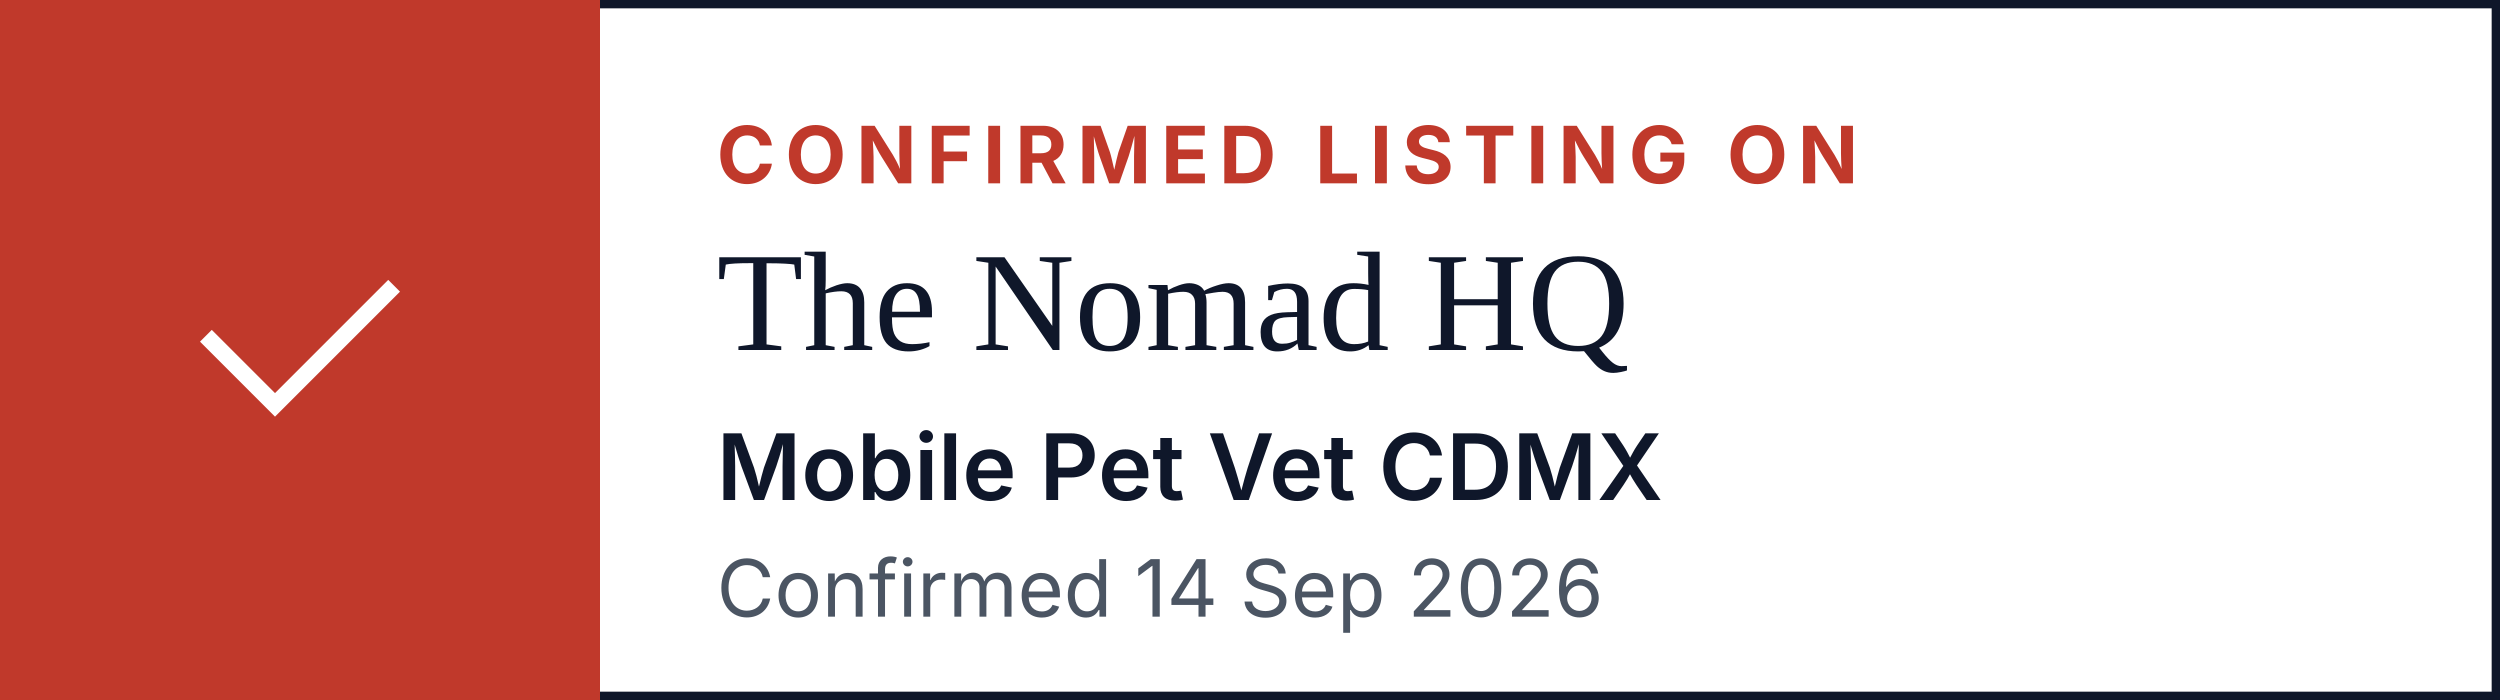
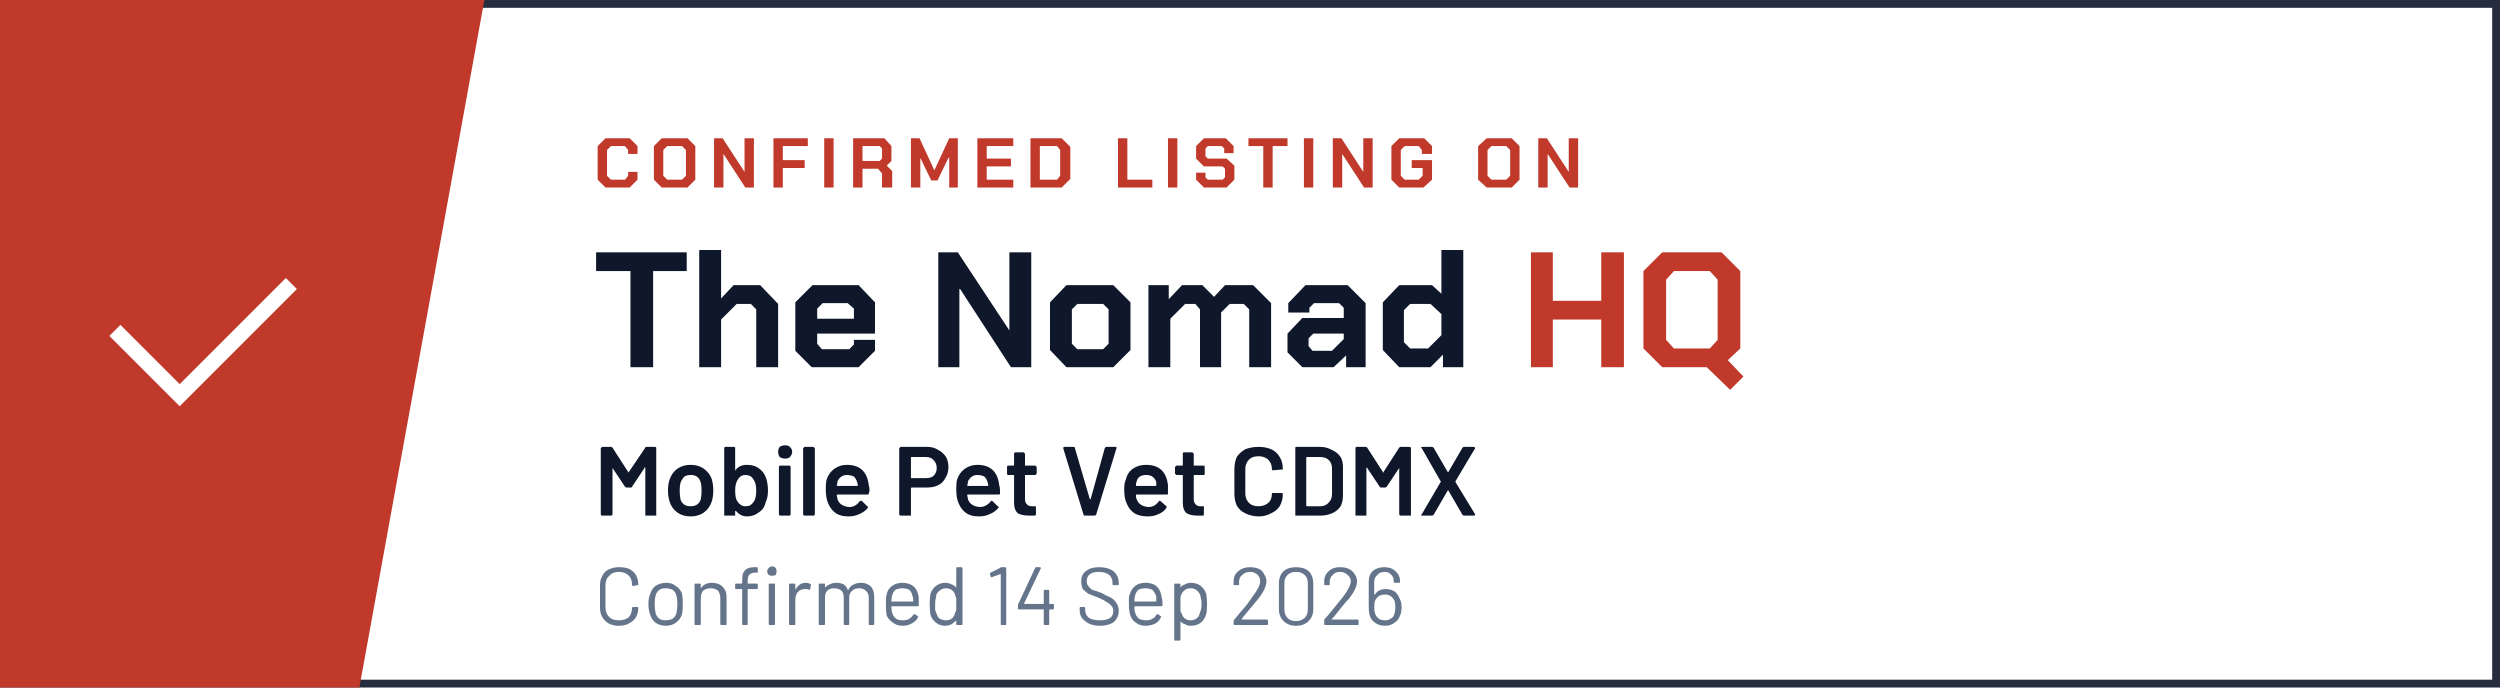
- <svg xmlns="http://www.w3.org/2000/svg" width="300" height="84" viewBox="0 0 300 84" role="img" aria-label="Confirmed listing on The Nomad HQ: Mobile Pet Vet CDMX, 14 Sep 2026">
-   <rect width="300" height="84" fill="#ffffff" />
-   <rect x="0.5" y="0.5" width="299" height="83" fill="none" stroke="#0f172a" />
-   <rect width="72" height="84" fill="#c0392b" />
-   <g transform="translate(20 26)" fill="#ffffff">
+ <svg xmlns="http://www.w3.org/2000/svg" width="320" height="88" viewBox="0 0 320 88" role="img" aria-label="Confirmed listing on The Nomad HQ: Mobile Pet Vet CDMX, 14 Sep 2026">
+   <rect width="320" height="88" fill="#ffffff" />
+   <rect x=".5" y=".5" width="319" height="87" fill="none" stroke="#0f172a" stroke-opacity=".9" />
+   <polygon points="0,0 62,0 46,88 0,88" fill="#c0392b" />
+   <g transform="translate(10 28)" fill="#ffffff">
    <path d="M13 24 4 15 5.414 13.586 13 21.171 26.586 7.586 28 9 13 24z" />
  </g>
-   <text x="86" y="22" font-family="Inter, Helvetica, Arial, sans-serif" font-size="9.5" font-weight="700" letter-spacing="1.2" fill="#c0392b">CONFIRMED LISTING ON</text>
-   <text x="86" y="42" font-family="Georgia, 'Times New Roman', serif" font-size="17" fill="#0f172a">The Nomad HQ</text>
-   <text x="86" y="60" font-family="Inter, Helvetica, Arial, sans-serif" font-size="11" font-weight="600" fill="#0f172a">Mobile Pet Vet CDMX</text>
-   <text x="86" y="74" font-family="Inter, Helvetica, Arial, sans-serif" font-size="9.5" fill="#4b5563">Confirmed 14 Sep 2026</text>
+   <path transform="translate(76 24)" fill="#c0392b" d="M0.5 -1V-5.3L1.5 -6.3H4.6L5.6 -5.3V-4.3H4.4V-4.8L4 -5.3H2.2L1.7 -4.8V-1.5L2.2 -1H4L4.4 -1.5V-2H5.6V-1L4.6 0H1.5Z M7.7 -1V-5.3L8.7 -6.3H12L13 -5.3V-1L12 0H8.7ZM11.3 -1 11.8 -1.5V-4.8L11.3 -5.3H9.4L8.9 -4.8V-1.5L9.4 -1Z M15.4 -6.3H16.5L19.3 -2H19.3V-6.3H20.5V0H19.4L16.6 -4.3H16.6V0H15.4Z M23 -6.3H27.4V-5.3H24.2V-3.5H27V-2.5H24.2V0H23Z M29.5 -6.3H30.7V0H29.5Z M38.2 -2.1V0H36.9V-1.8L36.4 -2.4H34.4V0H33.2V-6.3H37.2L38.1 -5.3V-3.4L37.5 -2.8ZM34.4 -3.4H36.6L36.9 -3.7V-5L36.6 -5.3H34.4Z M40.6 -6.3H41.7L43.6 -2.2H43.6L45.5 -6.3H46.6V0H45.5V-3.8H45.4L44 -0.9H43.2L41.8 -3.8H41.8V0H40.6Z M49.1 -6.3H53.7V-5.3H50.3V-3.7H53.4V-2.7H50.3V-1H53.7V0H49.1Z M55.9 -6.3H59.9L61 -5.2V-1.1L59.9 0H55.9ZM59.3 -1 59.7 -1.5V-4.8L59.3 -5.3H57.1V-1Z M67.1 -6.3H68.3V-1H71.5V0H67.1Z M73.5 -6.3H74.7V0H73.5Z M77.1 -1V-1.9H78.3V-1.3L78.6 -1H80.5L80.8 -1.3V-2.4L80.5 -2.7H78.1L77.1 -3.7V-5.3L78.1 -6.3H80.9L81.9 -5.3V-4.4H80.7V-5L80.4 -5.3H78.6L78.3 -5V-4L78.6 -3.7H81L82 -2.8V-1L81 0H78.1Z M85.7 -5.3H83.8V-6.3H88.8V-5.3H86.9V0H85.7Z M90.9 -6.3H92.1V0H90.9Z M94.6 -6.3H95.7L98.5 -2H98.5V-6.3H99.7V0H98.6L95.8 -4.3H95.8V0H94.6Z M102.1 -1V-5.3L103.1 -6.3H106.3L107.3 -5.3V-4.3H106V-4.8L105.6 -5.3H103.8L103.3 -4.8V-1.5L103.8 -1H105.6L106.1 -1.5V-2.5H104.7V-3.5H107.3V-1L106.2 0H103.1Z M113.2 -1V-5.3L114.3 -6.3H117.5L118.5 -5.3V-1L117.5 0H114.3ZM116.8 -1 117.3 -1.5V-4.8L116.8 -5.3H114.9L114.4 -4.8V-1.5L114.9 -1Z M120.9 -6.3H122L124.8 -2H124.8V-6.3H126V0H124.9L122.1 -4.3H122.1V0H120.9Z" />
+   <path transform="translate(76 47)" fill="#0f172a" d="M4.7 -12.3H0.3V-14.7H11.9V-12.3H7.6V0H4.7Z M13.5 -15H16.3V-8.8L17.9 -10.5H21.3L23.6 -8.1V0H20.8V-7.4L20.1 -8.1H18.3L16.3 -6.1V0H13.5Z M25.8 -2.1V-8.3L28 -10.5H33.9L36 -8.3V-4.3H28.6V-3L29.2 -2.3H32.7L33.3 -2.9V-3.5H36V-2.1L33.9 0H27.9ZM33.3 -6.2V-7.5L32.5 -8.2H29.3L28.6 -7.5V-6.2Z M44.1 -14.7H46.6L53.2 -4.7H53.2V-14.7H56V0H53.4L46.9 -10H46.8V0H44.1Z M58.4 -2.2V-8.3L60.5 -10.5H66.5L68.7 -8.3V-2.2L66.5 0H60.5ZM65.2 -2.3 65.9 -3V-7.4L65.2 -8.1H61.9L61.2 -7.4V-3L61.9 -2.3Z M71 -10.5H73.6V-8.7L75.3 -10.5H77.9L79.4 -9L80.8 -10.5H84.4L86.7 -8.2V0H83.9V-7.4L83.2 -8.1H81.4L80.3 -7V0H77.6V-7.4L77 -8.1H75.7L73.8 -6.2V0H71Z M88.8 -1.9V-4.3L90.7 -6.3H96V-7.6L95.4 -8.2H92.2L91.6 -7.6V-7H88.9V-8.2L91.1 -10.5H96.5L98.8 -8.2V0H96.3V-1.5L94.7 0H90.7ZM94.5 -2.1 96 -3.6V-4.3H92.1L91.5 -3.7V-2.7L92 -2.1Z M101 -2.2V-8.3L103.1 -10.5H107.3L108.5 -9.4V-15H111.3V0H108.7V-1.6L107.1 0H103.1ZM106.8 -2.4 108.5 -4.1V-6.8L107.1 -8.1H104.5L103.7 -7.3V-3.2L104.5 -2.4Z" />
+   <path transform="translate(194.56 47)" fill="#c0392b" d="M1.4 -14.7H4.2V-8.5H10.4V-14.7H13.3V0H10.4V-6.1H4.2V0H1.4Z M28.6 1.2 26.9 2.9 23.9 0H18.2L15.8 -2.4V-12.3L18.2 -14.7H25.8L28.2 -12.3V-2.4L26.6 -0.9ZM24.3 -2.4 25.3 -3.5V-11.2L24.3 -12.3H19.7L18.7 -11.2V-3.5L19.7 -2.4Z" />
+   <path transform="translate(76 66)" fill="#0f172a" d="M6.7 -8.8H7.9Q7.9 -8.8 8 -8.7Q8 -8.7 8 -8.6V-0.2Q8 -0.1 8 -0Q7.9 0 7.9 0H6.7Q6.7 0 6.6 -0Q6.6 -0.1 6.6 -0.2V-6.1Q6.6 -6.2 6.5 -6.2Q6.5 -6.2 6.5 -6.1L4.9 -3.7Q4.9 -3.6 4.8 -3.6H4.2Q4.1 -3.6 4 -3.7L2.4 -6.1Q2.4 -6.2 2.4 -6.2Q2.4 -6.1 2.4 -6.1V-0.2Q2.4 -0.1 2.3 -0Q2.3 0 2.2 0H1.1Q1 0 1 -0Q0.9 -0.1 0.9 -0.2V-8.6Q0.9 -8.7 1 -8.7Q1 -8.8 1.1 -8.8H2.2Q2.3 -8.8 2.4 -8.7L4.4 -5.6Q4.5 -5.5 4.5 -5.5Q4.5 -5.5 4.5 -5.6L6.6 -8.7Q6.6 -8.8 6.7 -8.8Z M9.7 -1.8Q9.5 -2.5 9.5 -3.2Q9.5 -4 9.7 -4.6Q10 -5.5 10.7 -6Q11.4 -6.5 12.4 -6.5Q13.4 -6.5 14.1 -6Q14.8 -5.5 15.1 -4.7Q15.3 -4 15.3 -3.2Q15.3 -2.4 15.1 -1.8Q14.8 -0.9 14.1 -0.4Q13.4 0.1 12.4 0.1Q11.4 0.1 10.7 -0.4Q10 -0.9 9.7 -1.8ZM13.7 -2.1Q13.8 -2.6 13.8 -3.2Q13.8 -3.9 13.7 -4.2Q13.6 -4.7 13.2 -5Q12.9 -5.2 12.4 -5.2Q11.9 -5.2 11.6 -5Q11.3 -4.7 11.1 -4.2Q11 -3.8 11 -3.2Q11 -2.6 11.1 -2.1Q11.2 -1.7 11.6 -1.4Q11.9 -1.2 12.4 -1.2Q12.9 -1.2 13.2 -1.4Q13.6 -1.7 13.7 -2.1Z M22.3 -3.2Q22.3 -2.3 22 -1.7Q21.8 -0.8 21.1 -0.4Q20.5 0.1 19.6 0.1Q18.8 0.1 18.2 -0.6Q18.2 -0.6 18.1 -0.6Q18.1 -0.6 18.1 -0.5V-0.2Q18.1 -0.1 18.1 -0Q18 0 18 0H16.8Q16.8 0 16.7 -0Q16.7 -0.1 16.7 -0.2V-8.6Q16.7 -8.7 16.7 -8.7Q16.8 -8.8 16.8 -8.8H18Q18 -8.8 18.1 -8.7Q18.1 -8.7 18.1 -8.6V-5.9Q18.1 -5.9 18.1 -5.8Q18.2 -5.8 18.2 -5.9Q18.7 -6.5 19.6 -6.5Q20.6 -6.5 21.2 -6Q21.8 -5.6 22.1 -4.7Q22.3 -4 22.3 -3.2ZM20.8 -3.2Q20.8 -4.2 20.4 -4.7Q20.1 -5.2 19.4 -5.2Q18.8 -5.2 18.5 -4.7Q18.1 -4.2 18.1 -3.2Q18.1 -2.2 18.4 -1.8Q18.8 -1.2 19.4 -1.2Q19.8 -1.2 20 -1.3Q20.3 -1.5 20.5 -1.8Q20.8 -2.3 20.8 -3.2Z M23.6 -8.2Q23.6 -8.5 23.8 -8.8Q24.1 -9 24.5 -9Q24.9 -9 25.1 -8.8Q25.4 -8.5 25.4 -8.2Q25.4 -7.8 25.1 -7.5Q24.9 -7.3 24.5 -7.3Q24.1 -7.3 23.8 -7.5Q23.6 -7.8 23.6 -8.2ZM23.7 -0.2V-6.2Q23.7 -6.3 23.8 -6.4Q23.8 -6.4 23.9 -6.4H25Q25.1 -6.4 25.1 -6.4Q25.2 -6.3 25.2 -6.2V-0.2Q25.2 -0.1 25.1 -0Q25.1 0 25 0H23.9Q23.8 0 23.8 -0Q23.7 -0.1 23.7 -0.2Z M26.8 -0.2V-8.6Q26.8 -8.7 26.9 -8.7Q26.9 -8.8 27 -8.8H28.1Q28.2 -8.8 28.2 -8.7Q28.3 -8.7 28.3 -8.6V-0.2Q28.3 -0.1 28.2 -0Q28.2 0 28.1 0H27Q26.9 0 26.9 -0Q26.8 -0.1 26.8 -0.2Z M35.3 -3.2 35.2 -2.8Q35.2 -2.7 35.1 -2.7H31.2Q31.1 -2.7 31.1 -2.6Q31.2 -2.2 31.2 -2.1Q31.5 -1.2 32.7 -1.1Q33.5 -1.1 34 -1.8Q34.1 -1.9 34.2 -1.9Q34.2 -1.9 34.3 -1.9L35 -1.2Q35.1 -1.2 35.1 -1Q34.7 -0.5 34 -0.2Q33.4 0.1 32.6 0.1Q31.6 0.1 31 -0.3Q30.3 -0.8 30 -1.6Q29.7 -2.2 29.7 -3.4Q29.7 -4.2 29.8 -4.6Q30.1 -5.5 30.8 -6Q31.5 -6.5 32.4 -6.5Q34.9 -6.5 35.2 -3.9Q35.3 -3.6 35.3 -3.2ZM31.2 -4.4Q31.2 -4.2 31.1 -3.8Q31.1 -3.8 31.2 -3.8H33.7Q33.8 -3.8 33.8 -3.8Q33.8 -4.1 33.7 -4.3Q33.6 -4.7 33.3 -5Q32.9 -5.2 32.4 -5.2Q32 -5.2 31.7 -5Q31.4 -4.8 31.2 -4.4Z M45.4 -6.2Q45.4 -5.4 45 -4.8Q44.7 -4.2 44.1 -3.9Q43.5 -3.6 42.7 -3.6H40.7Q40.6 -3.6 40.6 -3.5V-0.2Q40.6 -0.1 40.6 -0Q40.5 0 40.5 0H39.3Q39.2 0 39.2 -0Q39.1 -0.1 39.1 -0.2V-8.6Q39.1 -8.7 39.2 -8.7Q39.2 -8.8 39.3 -8.8H42.7Q43.5 -8.8 44.1 -8.4Q44.7 -8.1 45.1 -7.5Q45.4 -6.9 45.4 -6.2ZM43.9 -6.1Q43.9 -6.7 43.5 -7.1Q43.2 -7.5 42.5 -7.5H40.7Q40.6 -7.5 40.6 -7.5V-4.8Q40.6 -4.8 40.7 -4.8H42.5Q43.2 -4.8 43.5 -5.1Q43.9 -5.5 43.9 -6.1Z M52 -3.2 52 -2.8Q52 -2.7 51.8 -2.7H47.9Q47.8 -2.7 47.8 -2.6Q47.9 -2.2 47.9 -2.1Q48.2 -1.2 49.4 -1.1Q50.2 -1.1 50.8 -1.8Q50.8 -1.9 50.9 -1.9Q50.9 -1.9 51 -1.9L51.7 -1.2Q51.9 -1.2 51.8 -1Q51.4 -0.5 50.7 -0.2Q50.1 0.1 49.3 0.1Q48.3 0.1 47.7 -0.3Q47 -0.8 46.7 -1.6Q46.4 -2.2 46.4 -3.4Q46.4 -4.2 46.5 -4.6Q46.8 -5.5 47.5 -6Q48.2 -6.5 49.1 -6.5Q51.6 -6.5 51.9 -3.9Q52 -3.6 52 -3.2ZM47.9 -4.4Q47.9 -4.2 47.8 -3.8Q47.8 -3.8 47.9 -3.8H50.4Q50.5 -3.8 50.5 -3.8Q50.5 -4.1 50.4 -4.3Q50.3 -4.7 50 -5Q49.6 -5.2 49.1 -5.2Q48.7 -5.2 48.4 -5Q48.1 -4.8 47.9 -4.4Z M56.5 -5.2H55.2Q55.2 -5.2 55.2 -5.2V-2.1Q55.2 -1.7 55.4 -1.5Q55.6 -1.2 56.1 -1.2H56.4Q56.5 -1.2 56.5 -1.2Q56.6 -1.2 56.6 -1.1V-0.2Q56.6 -0 56.4 0L55.8 0Q54.8 0 54.3 -0.3Q53.8 -0.7 53.8 -1.6V-5.2Q53.8 -5.2 53.7 -5.2H53Q53 -5.2 52.9 -5.3Q52.9 -5.3 52.9 -5.4V-6.2Q52.9 -6.3 52.9 -6.3Q53 -6.4 53 -6.4H53.7Q53.8 -6.4 53.8 -6.5V-7.9Q53.8 -8 53.8 -8Q53.9 -8.1 54 -8.1H55Q55.1 -8.1 55.1 -8Q55.2 -8 55.2 -7.9V-6.5Q55.2 -6.4 55.2 -6.4H56.5Q56.6 -6.4 56.6 -6.3Q56.7 -6.3 56.7 -6.2V-5.4Q56.7 -5.3 56.6 -5.3Q56.6 -5.2 56.5 -5.2Z M62.7 -0.1 60.1 -8.6 60.1 -8.6Q60.1 -8.8 60.2 -8.8H61.4Q61.6 -8.8 61.6 -8.6L63.5 -2.1Q63.5 -2.1 63.5 -2.1Q63.5 -2.1 63.6 -2.1L65.4 -8.6Q65.5 -8.8 65.6 -8.8H66.8Q66.9 -8.8 66.9 -8.7Q67 -8.7 66.9 -8.6L64.3 -0.1Q64.2 0 64.1 0H62.9Q62.7 0 62.7 -0.1Z M73.5 -3.2 73.5 -2.8Q73.5 -2.7 73.4 -2.7H69.5Q69.4 -2.7 69.4 -2.6Q69.4 -2.2 69.5 -2.1Q69.8 -1.2 71 -1.1Q71.8 -1.1 72.3 -1.8Q72.4 -1.9 72.4 -1.9Q72.5 -1.9 72.5 -1.9L73.3 -1.2Q73.4 -1.2 73.3 -1Q73 -0.5 72.3 -0.2Q71.7 0.1 70.9 0.1Q69.9 0.1 69.2 -0.3Q68.5 -0.8 68.2 -1.6Q67.9 -2.2 67.9 -3.4Q67.9 -4.2 68.1 -4.6Q68.3 -5.5 69 -6Q69.7 -6.5 70.7 -6.5Q73.2 -6.5 73.5 -3.9Q73.5 -3.6 73.5 -3.2ZM69.5 -4.4Q69.4 -4.2 69.4 -3.8Q69.4 -3.8 69.5 -3.8H72Q72 -3.8 72 -3.8Q72 -4.1 72 -4.3Q71.9 -4.7 71.5 -5Q71.2 -5.2 70.7 -5.2Q70.2 -5.2 69.9 -5Q69.6 -4.8 69.5 -4.4Z M78.1 -5.2H76.8Q76.8 -5.2 76.8 -5.2V-2.1Q76.8 -1.7 77 -1.5Q77.2 -1.2 77.6 -1.2H78Q78 -1.2 78.1 -1.2Q78.1 -1.2 78.1 -1.1V-0.2Q78.1 -0 78 0L77.3 0Q76.4 0 75.9 -0.3Q75.4 -0.7 75.4 -1.6V-5.2Q75.4 -5.2 75.3 -5.2H74.6Q74.5 -5.2 74.5 -5.3Q74.4 -5.3 74.4 -5.4V-6.2Q74.4 -6.3 74.5 -6.3Q74.5 -6.4 74.6 -6.4H75.3Q75.4 -6.4 75.4 -6.5V-7.9Q75.4 -8 75.4 -8Q75.5 -8.1 75.5 -8.1H76.6Q76.7 -8.1 76.7 -8Q76.8 -8 76.8 -7.9V-6.5Q76.8 -6.4 76.8 -6.4H78.1Q78.2 -6.4 78.2 -6.3Q78.2 -6.3 78.2 -6.2V-5.4Q78.2 -5.3 78.2 -5.3Q78.2 -5.2 78.1 -5.2Z M82 -2.8V-5.9Q82 -6.8 82.3 -7.5Q82.7 -8.1 83.4 -8.5Q84.2 -8.8 85.1 -8.8Q86 -8.8 86.7 -8.5Q87.4 -8.2 87.8 -7.5Q88.2 -6.9 88.2 -6Q88.2 -6 88.2 -5.9Q88.1 -5.9 88.1 -5.9L86.9 -5.8Q86.8 -5.8 86.8 -6Q86.8 -6.7 86.3 -7.2Q85.8 -7.6 85.1 -7.6Q84.3 -7.6 83.9 -7.2Q83.4 -6.7 83.4 -6V-2.8Q83.4 -2.1 83.9 -1.6Q84.3 -1.2 85.1 -1.2Q85.8 -1.2 86.3 -1.6Q86.8 -2 86.8 -2.8Q86.8 -2.9 86.9 -2.9L88.1 -2.9Q88.1 -2.9 88.2 -2.8Q88.2 -2.8 88.2 -2.7Q88.2 -1.9 87.8 -1.2Q87.4 -0.6 86.7 -0.3Q86 0.1 85.1 0.1Q84.2 0.1 83.4 -0.3Q82.7 -0.6 82.3 -1.3Q82 -2 82 -2.8Z M89.8 -0.2V-8.6Q89.8 -8.7 89.8 -8.7Q89.8 -8.8 89.9 -8.8H93Q93.8 -8.8 94.5 -8.4Q95.2 -8.1 95.6 -7.5Q95.9 -7 95.9 -6.2V-2.6Q95.9 -1.8 95.6 -1.2Q95.2 -0.6 94.5 -0.3Q93.8 0 93 0H89.9Q89.8 0 89.8 -0Q89.8 -0.1 89.8 -0.2ZM91.3 -1.2H93Q93.7 -1.2 94.1 -1.7Q94.5 -2.1 94.5 -2.8V-6Q94.5 -6.7 94.1 -7.1Q93.7 -7.5 93 -7.5H91.3Q91.2 -7.5 91.2 -7.4V-1.3Q91.2 -1.2 91.3 -1.2Z M103.3 -8.8H104.4Q104.5 -8.8 104.6 -8.7Q104.6 -8.7 104.6 -8.6V-0.2Q104.6 -0.1 104.6 -0Q104.5 0 104.4 0H103.3Q103.2 0 103.2 -0Q103.1 -0.1 103.1 -0.2V-6.1Q103.1 -6.2 103.1 -6.2Q103.1 -6.2 103.1 -6.1L101.5 -3.7Q101.4 -3.6 101.3 -3.6H100.8Q100.6 -3.6 100.6 -3.7L99 -6.1Q99 -6.2 99 -6.2Q98.9 -6.1 98.9 -6.1V-0.2Q98.9 -0.1 98.9 -0Q98.8 0 98.8 0H97.6Q97.6 0 97.5 -0Q97.5 -0.1 97.5 -0.2V-8.6Q97.5 -8.7 97.5 -8.7Q97.6 -8.8 97.6 -8.8H98.8Q98.9 -8.8 99 -8.7L101 -5.6Q101 -5.5 101 -5.5Q101.1 -5.5 101.1 -5.6L103.1 -8.7Q103.2 -8.8 103.3 -8.8Z M106 -0.2 108.4 -4.3Q108.5 -4.4 108.4 -4.4L106 -8.6Q105.9 -8.7 105.9 -8.7Q105.9 -8.8 106.1 -8.8H107.3Q107.4 -8.8 107.5 -8.7L109.3 -5.6Q109.4 -5.5 109.4 -5.6L111.2 -8.7Q111.3 -8.8 111.4 -8.8H112.7Q112.7 -8.8 112.8 -8.7Q112.8 -8.7 112.8 -8.6L110.3 -4.4Q110.3 -4.4 110.3 -4.3L112.8 -0.2Q112.8 -0.1 112.8 -0.1Q112.8 0 112.7 0H111.4Q111.3 0 111.2 -0.1L109.4 -3.2Q109.4 -3.3 109.3 -3.2L107.5 -0.1Q107.4 0 107.3 0H106.1Q106 0 105.9 -0Q105.9 -0.1 106 -0.2Z" />
+   <path transform="translate(76 80)" fill="#64748b" d="M0.8 -2.2V-5.1Q0.8 -5.8 1.1 -6.3Q1.4 -6.9 1.9 -7.1Q2.5 -7.4 3.2 -7.4Q4 -7.4 4.5 -7.2Q5.1 -6.9 5.4 -6.4Q5.7 -5.8 5.7 -5.2Q5.7 -5.1 5.7 -5.1Q5.6 -5.1 5.6 -5.1L5.1 -5Q4.9 -5 4.9 -5.1V-5.1Q4.9 -5.9 4.5 -6.3Q4 -6.8 3.2 -6.8Q2.4 -6.8 2 -6.3Q1.5 -5.9 1.5 -5.1V-2.2Q1.5 -1.5 2 -1Q2.4 -0.6 3.2 -0.6Q4 -0.6 4.5 -1Q4.9 -1.5 4.9 -2.2V-2.2Q4.9 -2.3 5.1 -2.3L5.6 -2.3Q5.7 -2.3 5.7 -2.2Q5.7 -1.5 5.4 -1Q5.1 -0.5 4.5 -0.2Q4 0.1 3.2 0.1Q2.5 0.1 1.9 -0.2Q1.4 -0.5 1.1 -1Q0.8 -1.5 0.8 -2.2Z M7.2 -1.4Q7 -1.9 7 -2.7Q7 -3.5 7.2 -3.9Q7.4 -4.6 7.9 -5Q8.5 -5.4 9.3 -5.4Q10 -5.4 10.5 -5Q11.1 -4.6 11.3 -4Q11.4 -3.5 11.4 -2.7Q11.4 -1.8 11.3 -1.4Q11.1 -0.7 10.5 -0.3Q10 0.1 9.2 0.1Q8.5 0.1 7.9 -0.3Q7.4 -0.7 7.2 -1.4ZM10.6 -1.6Q10.7 -2 10.7 -2.7Q10.7 -3.3 10.6 -3.7Q10.5 -4.2 10.1 -4.5Q9.7 -4.7 9.2 -4.7Q8.7 -4.7 8.4 -4.5Q8 -4.2 7.9 -3.7Q7.8 -3.3 7.8 -2.7Q7.8 -2 7.9 -1.6Q8 -1.1 8.4 -0.8Q8.7 -0.6 9.2 -0.6Q9.7 -0.6 10.1 -0.8Q10.5 -1.1 10.6 -1.6Z M17 -3.6V-0.1Q17 0 16.9 0H16.3Q16.2 0 16.2 -0.1V-3.4Q16.2 -4 15.9 -4.4Q15.5 -4.7 15 -4.7Q14.4 -4.7 14 -4.4Q13.7 -4 13.7 -3.4V-0.1Q13.7 0 13.6 0H13Q12.9 0 12.9 -0.1V-5.2Q12.9 -5.3 13 -5.3H13.6Q13.7 -5.3 13.7 -5.2V-4.8Q13.7 -4.7 13.7 -4.7Q13.7 -4.7 13.7 -4.7Q14.2 -5.4 15.1 -5.4Q16 -5.4 16.5 -4.9Q17 -4.4 17 -3.6Z M19.7 -5.6V-5.4Q19.7 -5.3 19.7 -5.3H20.9Q21 -5.3 21 -5.2V-4.7Q21 -4.6 20.9 -4.6H19.7Q19.7 -4.6 19.7 -4.6V-0.1Q19.7 0 19.6 0H19.1Q19 0 19 -0.1V-4.6Q19 -4.6 18.9 -4.6H18.2Q18.1 -4.6 18.1 -4.7V-5.2Q18.1 -5.3 18.2 -5.3H18.9Q19 -5.3 19 -5.4V-5.6Q19 -6.3 19.1 -6.6Q19.3 -7 19.6 -7.2Q20 -7.4 20.6 -7.4H20.9Q21 -7.4 21 -7.2V-6.8Q21 -6.7 20.9 -6.7H20.7Q20.1 -6.7 19.9 -6.4Q19.7 -6.2 19.7 -5.6Z M22.2 -6.9Q22.2 -7.1 22.4 -7.3Q22.6 -7.5 22.8 -7.5Q23.1 -7.5 23.3 -7.3Q23.4 -7.1 23.4 -6.9Q23.4 -6.6 23.3 -6.4Q23.1 -6.3 22.8 -6.3Q22.6 -6.3 22.4 -6.4Q22.2 -6.6 22.2 -6.9ZM22.4 -0.1V-5.2Q22.4 -5.3 22.5 -5.3H23.1Q23.2 -5.3 23.2 -5.2V-0.1Q23.2 -0 23.1 -0H22.5Q22.4 -0 22.4 -0.1Z M27.8 -5.2Q27.8 -5.2 27.8 -5.1L27.7 -4.6Q27.7 -4.5 27.6 -4.5Q27.4 -4.6 27.2 -4.6L27 -4.6Q26.5 -4.6 26.1 -4.2Q25.8 -3.8 25.8 -3.2V-0.1Q25.8 0 25.7 0H25.1Q25 0 25 -0.1V-5.2Q25 -5.3 25.1 -5.3H25.7Q25.8 -5.3 25.8 -5.2V-4.6Q25.8 -4.5 25.8 -4.5Q25.8 -4.5 25.8 -4.5Q26 -4.9 26.4 -5.2Q26.7 -5.4 27.2 -5.4Q27.5 -5.4 27.8 -5.2Z M35.9 -3.6V-0.1Q35.9 0 35.8 0H35.3Q35.2 0 35.2 -0.1V-3.5Q35.2 -4.1 34.8 -4.4Q34.5 -4.7 34 -4.7Q33.4 -4.7 33.1 -4.4Q32.7 -4.1 32.7 -3.5V-0.1Q32.7 0 32.6 0H32.1Q32 0 32 -0.1V-3.5Q32 -4.1 31.7 -4.4Q31.3 -4.7 30.8 -4.7Q30.2 -4.7 29.9 -4.4Q29.6 -4.1 29.6 -3.5V-0.1Q29.6 0 29.5 0H28.9Q28.8 0 28.8 -0.1V-5.2Q28.8 -5.3 28.9 -5.3H29.5Q29.6 -5.3 29.6 -5.2V-4.8Q29.6 -4.8 29.6 -4.8Q29.6 -4.8 29.6 -4.8Q29.9 -5.1 30.2 -5.2Q30.6 -5.4 31 -5.4Q31.6 -5.4 32 -5.2Q32.4 -4.9 32.5 -4.5Q32.6 -4.5 32.6 -4.5Q32.8 -5 33.3 -5.2Q33.7 -5.4 34.2 -5.4Q35 -5.4 35.5 -4.9Q35.9 -4.4 35.9 -3.6Z M41.6 -2.8V-2.5Q41.6 -2.4 41.5 -2.4H38.1Q38.1 -2.4 38.1 -2.3Q38.1 -1.8 38.2 -1.6Q38.3 -1.1 38.7 -0.8Q39 -0.6 39.6 -0.6Q40.1 -0.6 40.4 -0.8Q40.7 -1 40.9 -1.3Q41 -1.4 41.1 -1.4L41.5 -1.1Q41.6 -1.1 41.5 -1Q41.3 -0.5 40.7 -0.2Q40.2 0.1 39.5 0.1Q38.8 0.1 38.3 -0.3Q37.8 -0.6 37.5 -1.2Q37.4 -1.7 37.4 -2.7Q37.4 -3.1 37.4 -3.4Q37.4 -3.7 37.5 -3.9Q37.6 -4.6 38.2 -5Q38.7 -5.4 39.5 -5.4Q40.4 -5.4 41 -4.9Q41.5 -4.4 41.6 -3.5Q41.6 -3.3 41.6 -2.8ZM38.2 -3.8Q38.1 -3.5 38.1 -3Q38.1 -3 38.1 -3H40.9Q40.9 -3 40.9 -3Q40.9 -3.5 40.8 -3.7Q40.7 -4.2 40.4 -4.5Q40 -4.7 39.5 -4.7Q39 -4.7 38.6 -4.5Q38.3 -4.2 38.2 -3.8Z M46.5 -7.4H47.1Q47.2 -7.4 47.2 -7.2V-0.1Q47.2 0 47.1 0H46.5Q46.4 0 46.4 -0.1V-0.5Q46.4 -0.6 46.4 -0.6Q46.4 -0.6 46.4 -0.6Q46.1 -0.3 45.8 -0.1Q45.4 0.1 45 0.1Q44.3 0.1 43.8 -0.3Q43.3 -0.7 43.1 -1.3Q43 -1.8 43 -2.7Q43 -3.5 43.1 -4Q43.3 -4.6 43.8 -5Q44.3 -5.4 45 -5.4Q45.4 -5.4 45.8 -5.2Q46.1 -5.1 46.4 -4.8Q46.4 -4.7 46.4 -4.8Q46.4 -4.8 46.4 -4.8V-7.2Q46.4 -7.4 46.5 -7.4ZM46.4 -2.7Q46.4 -3.2 46.4 -3.4Q46.3 -3.7 46.2 -4Q46.1 -4.3 45.8 -4.5Q45.5 -4.7 45.1 -4.7Q44.7 -4.7 44.4 -4.5Q44.1 -4.3 43.9 -4Q43.8 -3.7 43.8 -3.5Q43.7 -3.2 43.7 -2.7Q43.7 -2.2 43.7 -1.9Q43.8 -1.6 43.9 -1.4Q44 -1 44.3 -0.8Q44.7 -0.6 45.1 -0.6Q45.5 -0.6 45.8 -0.8Q46.1 -1 46.2 -1.4Q46.3 -1.6 46.4 -1.9Q46.4 -2.2 46.4 -2.7Z M52.1 -7.4H52.7Q52.8 -7.4 52.8 -7.2V-0.1Q52.8 0 52.7 0H52.2Q52.1 0 52.1 -0.1V-6.5Q52.1 -6.5 52 -6.5Q52 -6.5 52 -6.5L50.9 -6.1L50.9 -6.1Q50.8 -6.1 50.8 -6.2L50.7 -6.6V-6.6Q50.7 -6.6 50.8 -6.7L52 -7.3Q52.1 -7.4 52.1 -7.4Z M58.9 -2.6V-2.1Q58.9 -2 58.8 -2H58.4Q58.3 -2 58.3 -2V-0.1Q58.3 0 58.2 0H57.7Q57.6 0 57.6 -0.1V-2Q57.6 -2 57.5 -2H54.4Q54.3 -2 54.3 -2.1V-2.5Q54.3 -2.6 54.3 -2.6L56.5 -7.3Q56.5 -7.4 56.6 -7.4H57.2Q57.2 -7.4 57.2 -7.3Q57.3 -7.3 57.2 -7.2L55.1 -2.8Q55.1 -2.7 55.1 -2.7Q55.2 -2.7 55.2 -2.7H57.5Q57.6 -2.7 57.6 -2.7V-4.4Q57.6 -4.5 57.7 -4.5H58.2Q58.3 -4.5 58.3 -4.4V-2.7Q58.3 -2.7 58.4 -2.7H58.8Q58.9 -2.7 58.9 -2.6Z M62.2 -1.9V-2.2Q62.2 -2.3 62.3 -2.3H62.8Q62.9 -2.3 62.9 -2.2V-1.9Q62.9 -1.3 63.4 -0.9Q63.9 -0.6 64.8 -0.6Q65.6 -0.6 66.1 -0.9Q66.5 -1.2 66.5 -1.8Q66.5 -2.2 66.3 -2.4Q66.1 -2.7 65.7 -2.9Q65.3 -3.2 64.6 -3.5Q63.8 -3.8 63.3 -4Q62.9 -4.3 62.6 -4.6Q62.4 -5 62.4 -5.6Q62.4 -6.5 63 -6.9Q63.6 -7.4 64.7 -7.4Q65.8 -7.4 66.5 -6.9Q67.2 -6.3 67.2 -5.4V-5.2Q67.2 -5.1 67.1 -5.1H66.5Q66.4 -5.1 66.4 -5.2V-5.4Q66.4 -6 66 -6.4Q65.5 -6.8 64.6 -6.8Q63.9 -6.8 63.5 -6.5Q63.1 -6.2 63.1 -5.6Q63.1 -5.2 63.3 -5Q63.5 -4.7 63.8 -4.5Q64.2 -4.4 65 -4.1Q65.7 -3.7 66.2 -3.5Q66.7 -3.2 66.9 -2.8Q67.2 -2.4 67.2 -1.8Q67.2 -1 66.6 -0.4Q65.9 0.1 64.8 0.1Q63.6 0.1 62.9 -0.5Q62.2 -1 62.2 -1.9Z M72.8 -2.8V-2.5Q72.8 -2.4 72.6 -2.4H69.3Q69.2 -2.4 69.2 -2.3Q69.2 -1.8 69.3 -1.6Q69.4 -1.1 69.8 -0.8Q70.2 -0.6 70.7 -0.6Q71.2 -0.6 71.5 -0.8Q71.9 -1 72 -1.3Q72.1 -1.4 72.2 -1.4L72.6 -1.1Q72.7 -1.1 72.6 -1Q72.4 -0.5 71.9 -0.2Q71.3 0.1 70.6 0.1Q69.9 0.1 69.4 -0.3Q68.9 -0.6 68.7 -1.2Q68.5 -1.7 68.5 -2.7Q68.5 -3.1 68.5 -3.4Q68.5 -3.7 68.6 -3.9Q68.8 -4.6 69.3 -5Q69.8 -5.4 70.6 -5.4Q71.6 -5.4 72.1 -4.9Q72.6 -4.4 72.7 -3.5Q72.8 -3.3 72.8 -2.8ZM69.3 -3.8Q69.2 -3.5 69.2 -3Q69.2 -3 69.3 -3H72Q72 -3 72 -3Q72 -3.5 72 -3.7Q71.8 -4.2 71.5 -4.5Q71.1 -4.7 70.6 -4.7Q70.1 -4.7 69.7 -4.5Q69.4 -4.2 69.3 -3.8Z M78.5 -2.7Q78.5 -1.8 78.4 -1.4Q78.2 -0.7 77.7 -0.3Q77.2 0.1 76.4 0.1Q76 0.1 75.7 -0.1Q75.3 -0.2 75.1 -0.5Q75.1 -0.6 75.1 -0.6Q75.1 -0.6 75.1 -0.5V1.9Q75.1 2 74.9 2H74.4Q74.3 2 74.3 1.9V-5.2Q74.3 -5.3 74.4 -5.3H74.9Q75.1 -5.3 75.1 -5.2V-4.8Q75.1 -4.7 75.1 -4.7Q75.1 -4.7 75.1 -4.8Q75.3 -5.1 75.7 -5.2Q76 -5.4 76.4 -5.4Q77.2 -5.4 77.7 -5Q78.2 -4.6 78.4 -4Q78.5 -3.5 78.5 -2.7ZM77.8 -2.7Q77.8 -3.2 77.7 -3.4Q77.7 -3.7 77.6 -3.9Q77.4 -4.3 77.1 -4.5Q76.8 -4.7 76.4 -4.7Q75.9 -4.7 75.7 -4.5Q75.4 -4.3 75.2 -3.9Q75.1 -3.7 75.1 -3.4Q75.1 -3.2 75.1 -2.7Q75.1 -2.2 75.1 -1.9Q75.1 -1.6 75.3 -1.4Q75.4 -1 75.7 -0.8Q76 -0.6 76.4 -0.6Q76.8 -0.6 77.1 -0.8Q77.4 -1 77.5 -1.3Q77.6 -1.6 77.7 -1.9Q77.8 -2.1 77.8 -2.7Z M82.9 -0.7H86.2Q86.3 -0.7 86.3 -0.5V-0.1Q86.3 0 86.2 0H82Q81.9 0 81.9 -0.1V-0.5Q81.9 -0.6 82 -0.7Q82.3 -1.1 83.6 -2.6L84.3 -3.6Q85.3 -4.9 85.3 -5.6Q85.3 -6.1 85 -6.4Q84.6 -6.8 84 -6.8Q83.4 -6.8 83 -6.4Q82.6 -6.1 82.6 -5.5V-5.2Q82.6 -5.1 82.5 -5.1H82Q81.9 -5.1 81.9 -5.2V-5.6Q81.9 -6.4 82.5 -6.9Q83.1 -7.4 84 -7.4Q84.6 -7.4 85.1 -7.2Q85.6 -7 85.8 -6.5Q86.1 -6.1 86.1 -5.6Q86.1 -4.7 85.1 -3.4Q84.6 -2.8 83.1 -1L82.9 -0.7Q82.9 -0.7 82.9 -0.7Z M87.7 -2V-5.3Q87.7 -6.3 88.3 -6.9Q88.9 -7.4 89.9 -7.4Q90.9 -7.4 91.5 -6.9Q92.1 -6.3 92.1 -5.3V-2Q92.1 -1.1 91.5 -0.5Q90.9 0.1 89.9 0.1Q88.9 0.1 88.3 -0.5Q87.7 -1.1 87.7 -2ZM91.4 -2V-5.4Q91.4 -6 91 -6.4Q90.6 -6.8 89.9 -6.8Q89.2 -6.8 88.8 -6.4Q88.4 -6 88.4 -5.4V-2Q88.4 -1.3 88.8 -0.9Q89.2 -0.5 89.9 -0.5Q90.5 -0.5 91 -0.9Q91.4 -1.3 91.4 -2Z M94.5 -0.7H97.8Q97.9 -0.7 97.9 -0.5V-0.1Q97.9 0 97.8 0H93.6Q93.5 0 93.5 -0.1V-0.5Q93.5 -0.6 93.5 -0.7Q93.9 -1.1 95.1 -2.6L95.9 -3.6Q96.9 -4.9 96.9 -5.6Q96.9 -6.1 96.5 -6.4Q96.1 -6.8 95.5 -6.8Q94.9 -6.8 94.6 -6.4Q94.2 -6.1 94.2 -5.5V-5.2Q94.2 -5.1 94.1 -5.1H93.6Q93.5 -5.1 93.5 -5.2V-5.6Q93.5 -6.4 94.1 -6.9Q94.6 -7.4 95.5 -7.4Q96.2 -7.4 96.6 -7.2Q97.1 -7 97.4 -6.5Q97.7 -6.1 97.7 -5.6Q97.7 -4.7 96.7 -3.4Q96.1 -2.8 94.7 -1L94.4 -0.7Q94.4 -0.7 94.5 -0.7Z M103.4 -2.3Q103.4 -1.6 103.2 -1.2Q103 -0.6 102.5 -0.3Q102 0.1 101.3 0.1Q100.5 0.1 100 -0.3Q99.5 -0.6 99.3 -1.3Q99.2 -1.7 99.2 -2.3V-5.6Q99.2 -6.4 99.7 -6.9Q100.3 -7.4 101.2 -7.4Q102.1 -7.4 102.6 -6.9Q103.2 -6.4 103.2 -5.6V-5.5Q103.2 -5.4 103.1 -5.4H102.6Q102.4 -5.4 102.4 -5.5V-5.6Q102.4 -6.1 102.1 -6.4Q101.8 -6.8 101.2 -6.8Q100.6 -6.8 100.3 -6.4Q99.9 -6.1 99.9 -5.5V-4Q99.9 -3.9 99.9 -3.9Q99.9 -3.9 100 -3.9Q100.4 -4.6 101.4 -4.6Q102 -4.6 102.5 -4.3Q102.9 -4 103.1 -3.5Q103.4 -3 103.4 -2.3ZM102.6 -2.3Q102.6 -2.8 102.5 -3.1Q102.3 -3.5 102 -3.7Q101.7 -3.9 101.3 -3.9Q100.8 -3.9 100.5 -3.7Q100.2 -3.5 100 -3.1Q99.9 -2.8 99.9 -2.2Q99.9 -1.8 100 -1.5Q100.1 -1.1 100.5 -0.8Q100.8 -0.6 101.3 -0.6Q101.7 -0.6 102 -0.8Q102.4 -1 102.5 -1.5Q102.6 -1.8 102.6 -2.3Z" />
</svg>
